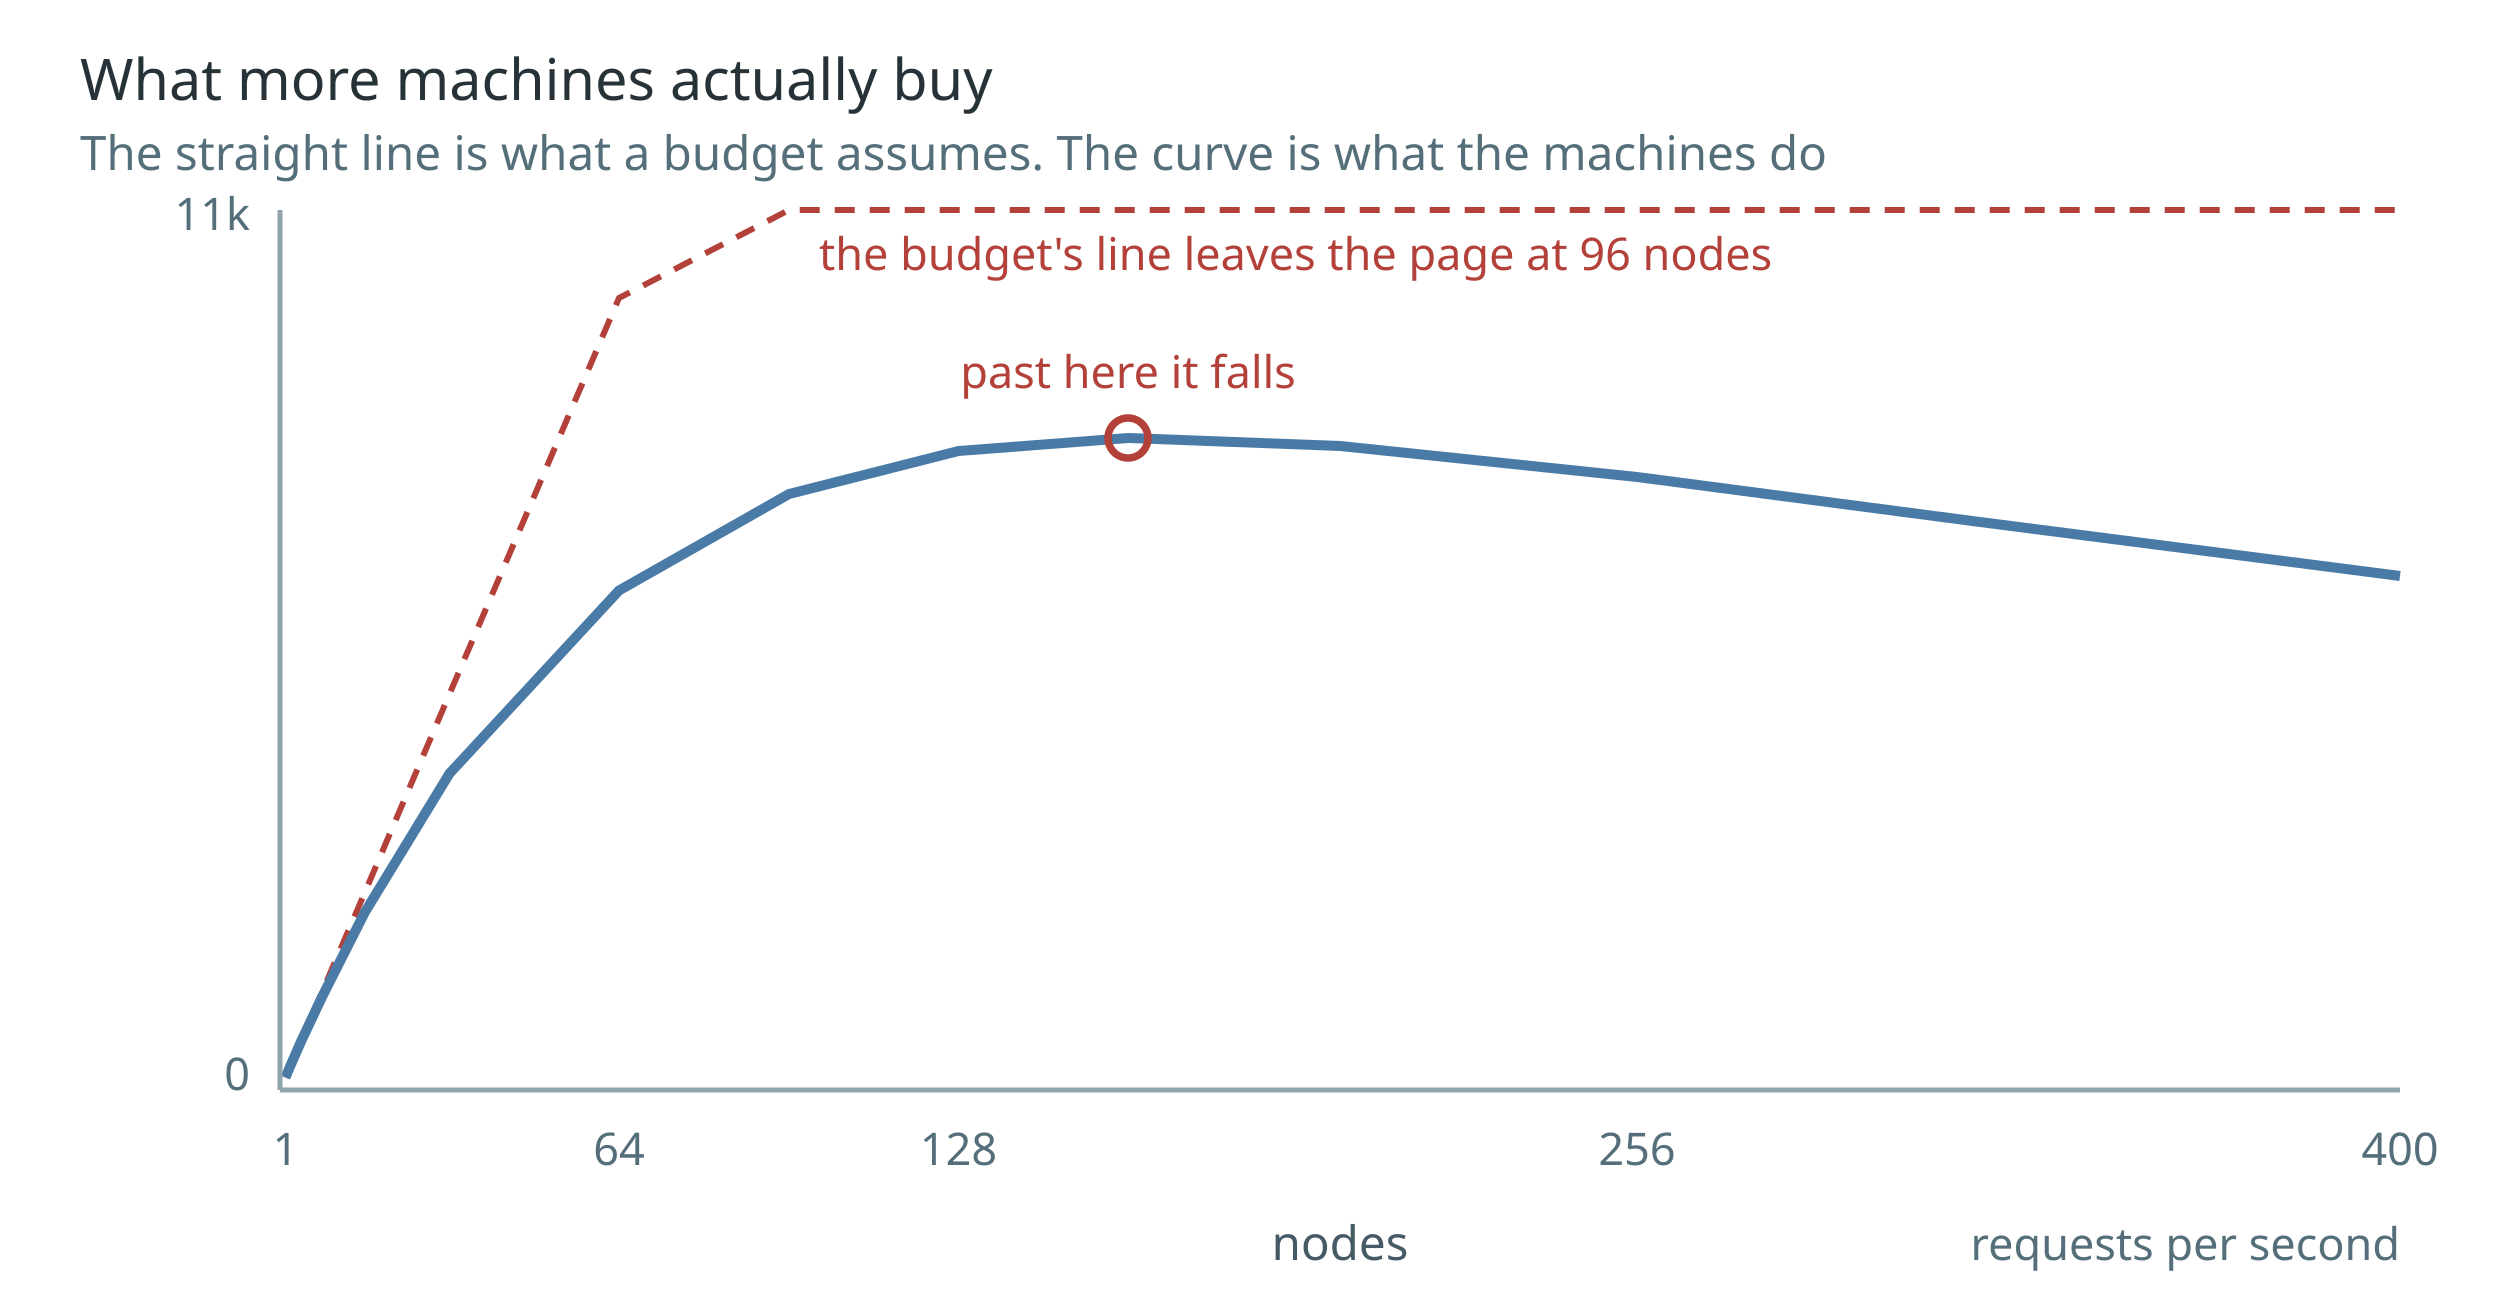
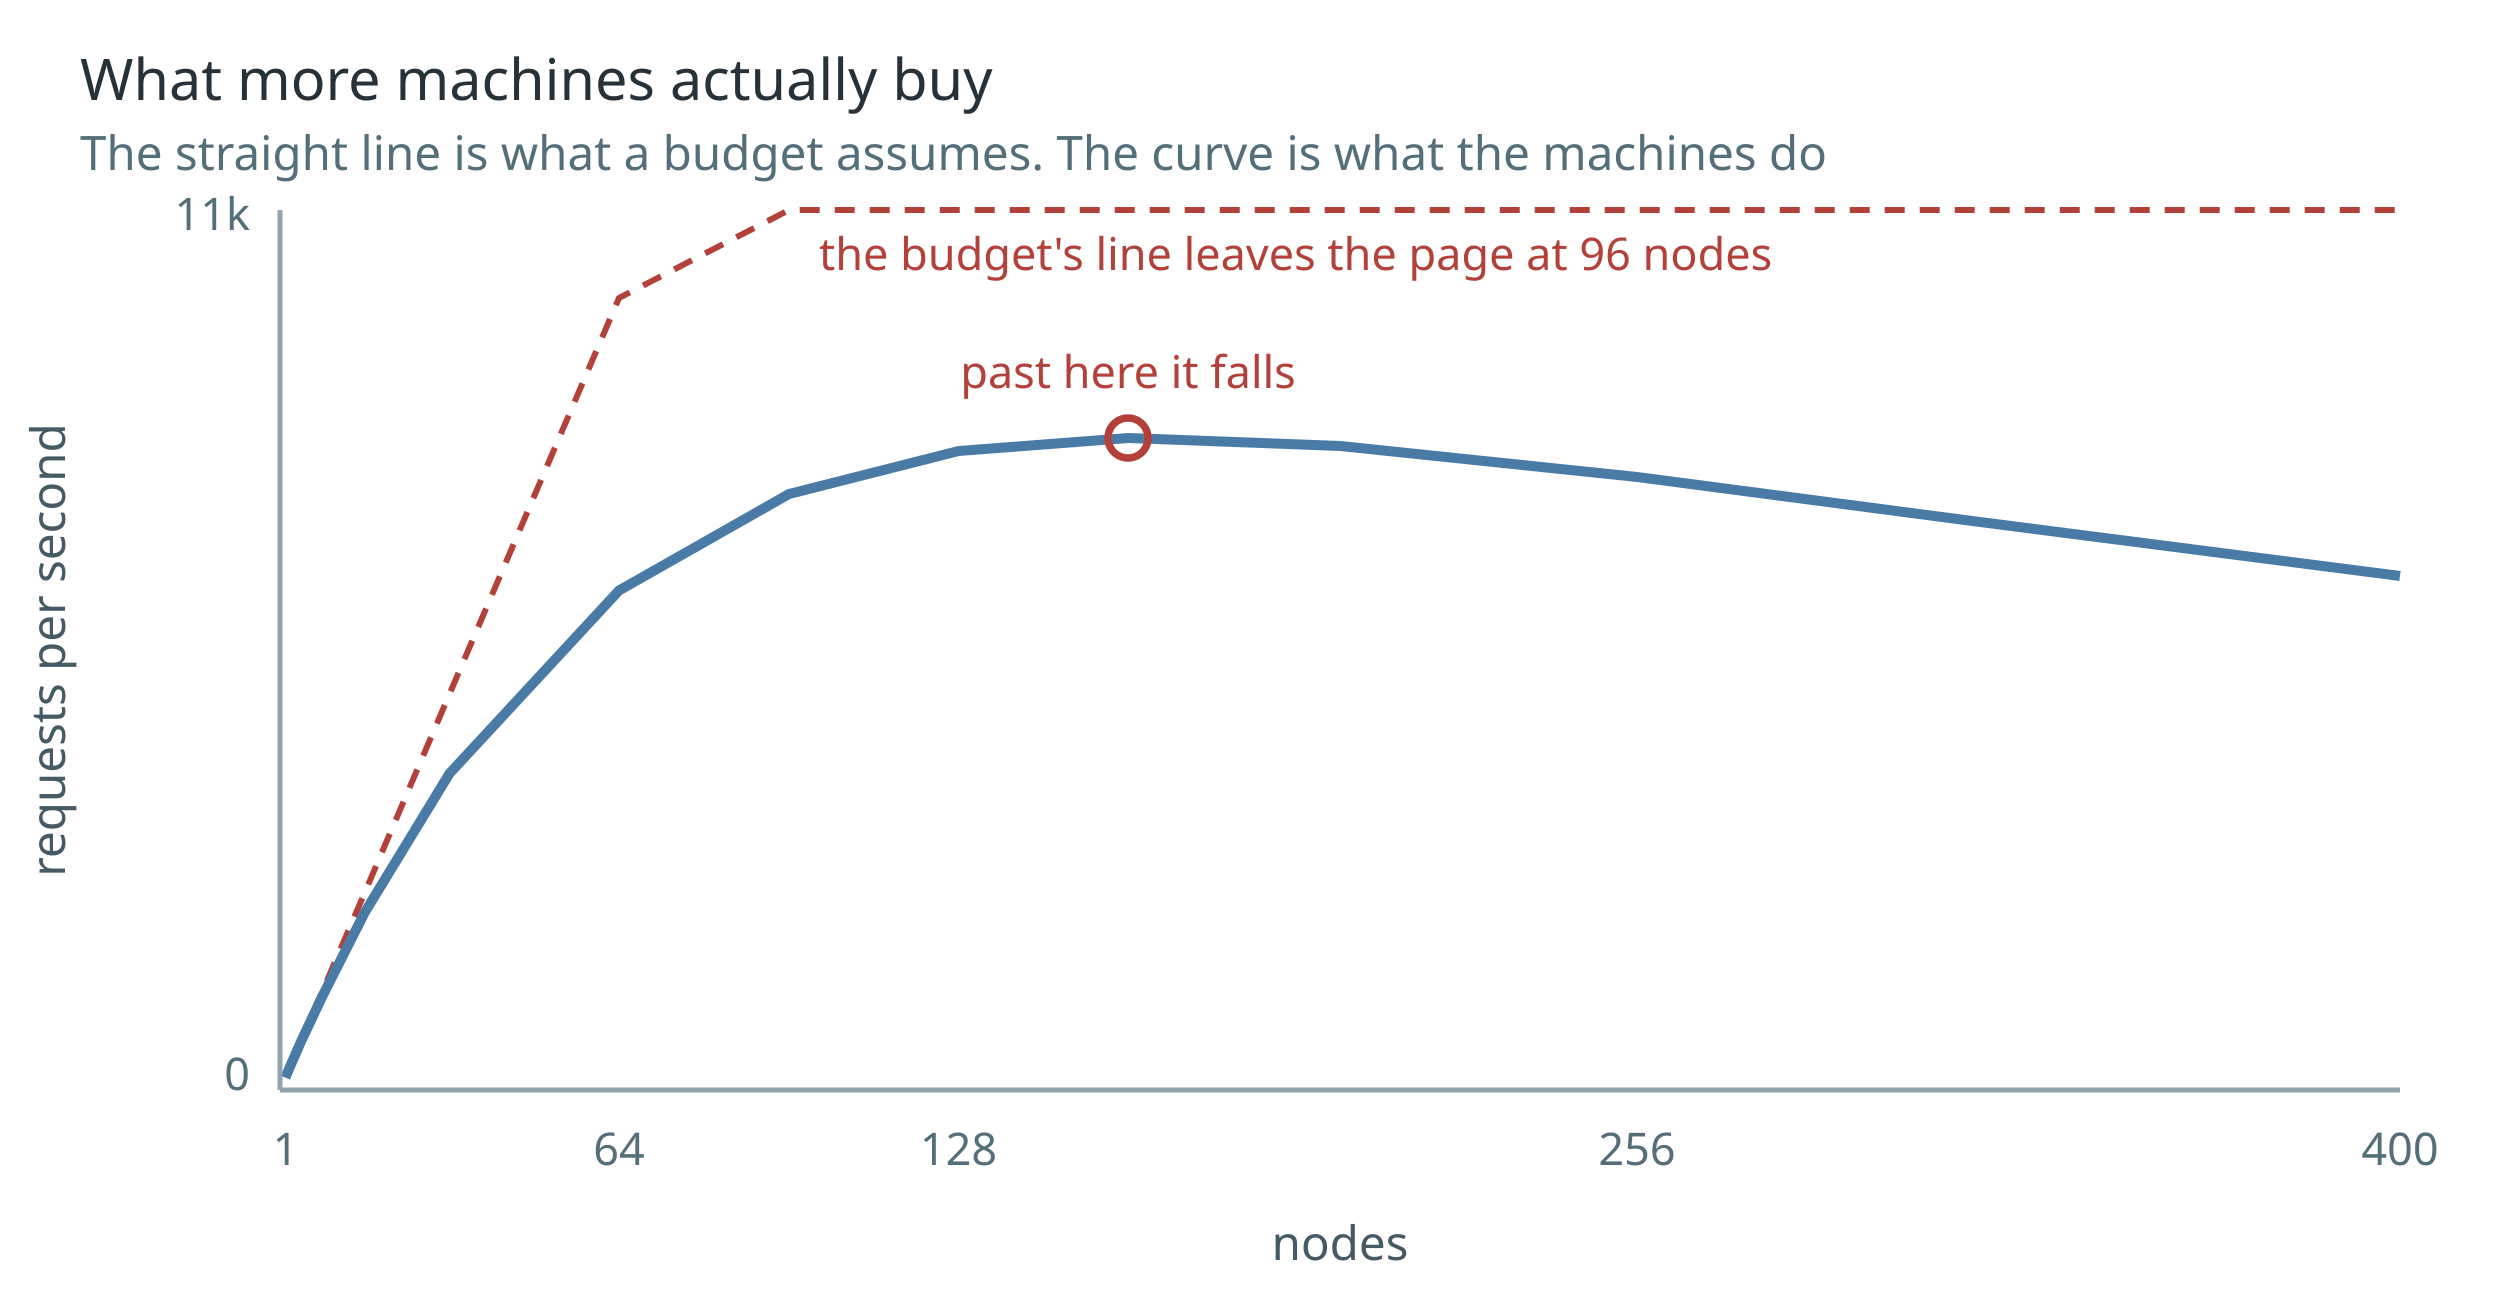
<svg xmlns="http://www.w3.org/2000/svg" viewBox="0 0 500 260" width="500" height="260" role="img" font-family="system-ui, sans-serif">
  <rect width="500" height="260" fill="#ffffff" />
  <text x="16" y="20" font-size="11.5" fill="#263238">What more machines actually buy</text>
  <text x="16" y="34" font-size="9.5" fill="#546e7a">The straight line is what a budget assumes. The curve is what the machines do</text>
  <path d="M57.1,215.5 L58.1,213.0 L60.2,208.1 L64.5,198.2 L73.0,178.4 L89.9,138.8 L123.8,59.6 L157.8,42.0 L191.7,42.0 L225.6,42.0 L268.0,42.0 L327.4,42.0 L395.2,42.0 L480.0,42.0" fill="none" stroke="#b3413a" stroke-width="1.2" stroke-dasharray="4 3" />
  <path d="M57.1,215.5 L58.1,213.1 L60.2,208.3 L64.5,199.2 L73.0,182.4 L89.9,154.7 L123.8,118.1 L157.8,98.8 L191.7,90.2 L225.6,87.6 L268.0,89.2 L327.4,95.4 L395.2,104.3 L480.0,115.2" fill="none" stroke="#4a7ba7" stroke-width="2" />
  <text x="163.8" y="54" font-size="9" fill="#b3413a">the budget's line leaves the page at 96 nodes</text>
  <circle cx="225.6" cy="87.6" r="4" fill="none" stroke="#b3413a" stroke-width="1.5" />
  <text x="225.6" y="77.6" font-size="9" text-anchor="middle" fill="#b3413a">past here it falls</text>
  <line x1="56.0" y1="218.0" x2="480.0" y2="218.0" stroke="#90a4ae" />
  <line x1="56.0" y1="42.0" x2="56.0" y2="218.0" stroke="#90a4ae" />
  <text x="57.1" y="233" font-size="9" text-anchor="middle" fill="#546e7a">1</text>
  <text x="123.8" y="233" font-size="9" text-anchor="middle" fill="#546e7a">64</text>
  <text x="191.7" y="233" font-size="9" text-anchor="middle" fill="#546e7a">128</text>
  <text x="327.4" y="233" font-size="9" text-anchor="middle" fill="#546e7a">256</text>
  <text x="480.0" y="233" font-size="9" text-anchor="middle" fill="#546e7a">400</text>
  <text x="268" y="252" font-size="9.5" text-anchor="middle" fill="#455a64">nodes</text>
  <text x="50" y="46" font-size="9" text-anchor="end" fill="#546e7a">11k</text>
  <text x="50" y="218" font-size="9" text-anchor="end" fill="#546e7a">0</text>
-   <text x="480" y="252" font-size="9" text-anchor="end" fill="#546e7a">requests per second</text>
+   <text transform="rotate(-90 13 130)" x="13" y="130" font-size="9.5" text-anchor="middle" fill="#455a64">requests per second</text>
</svg>
